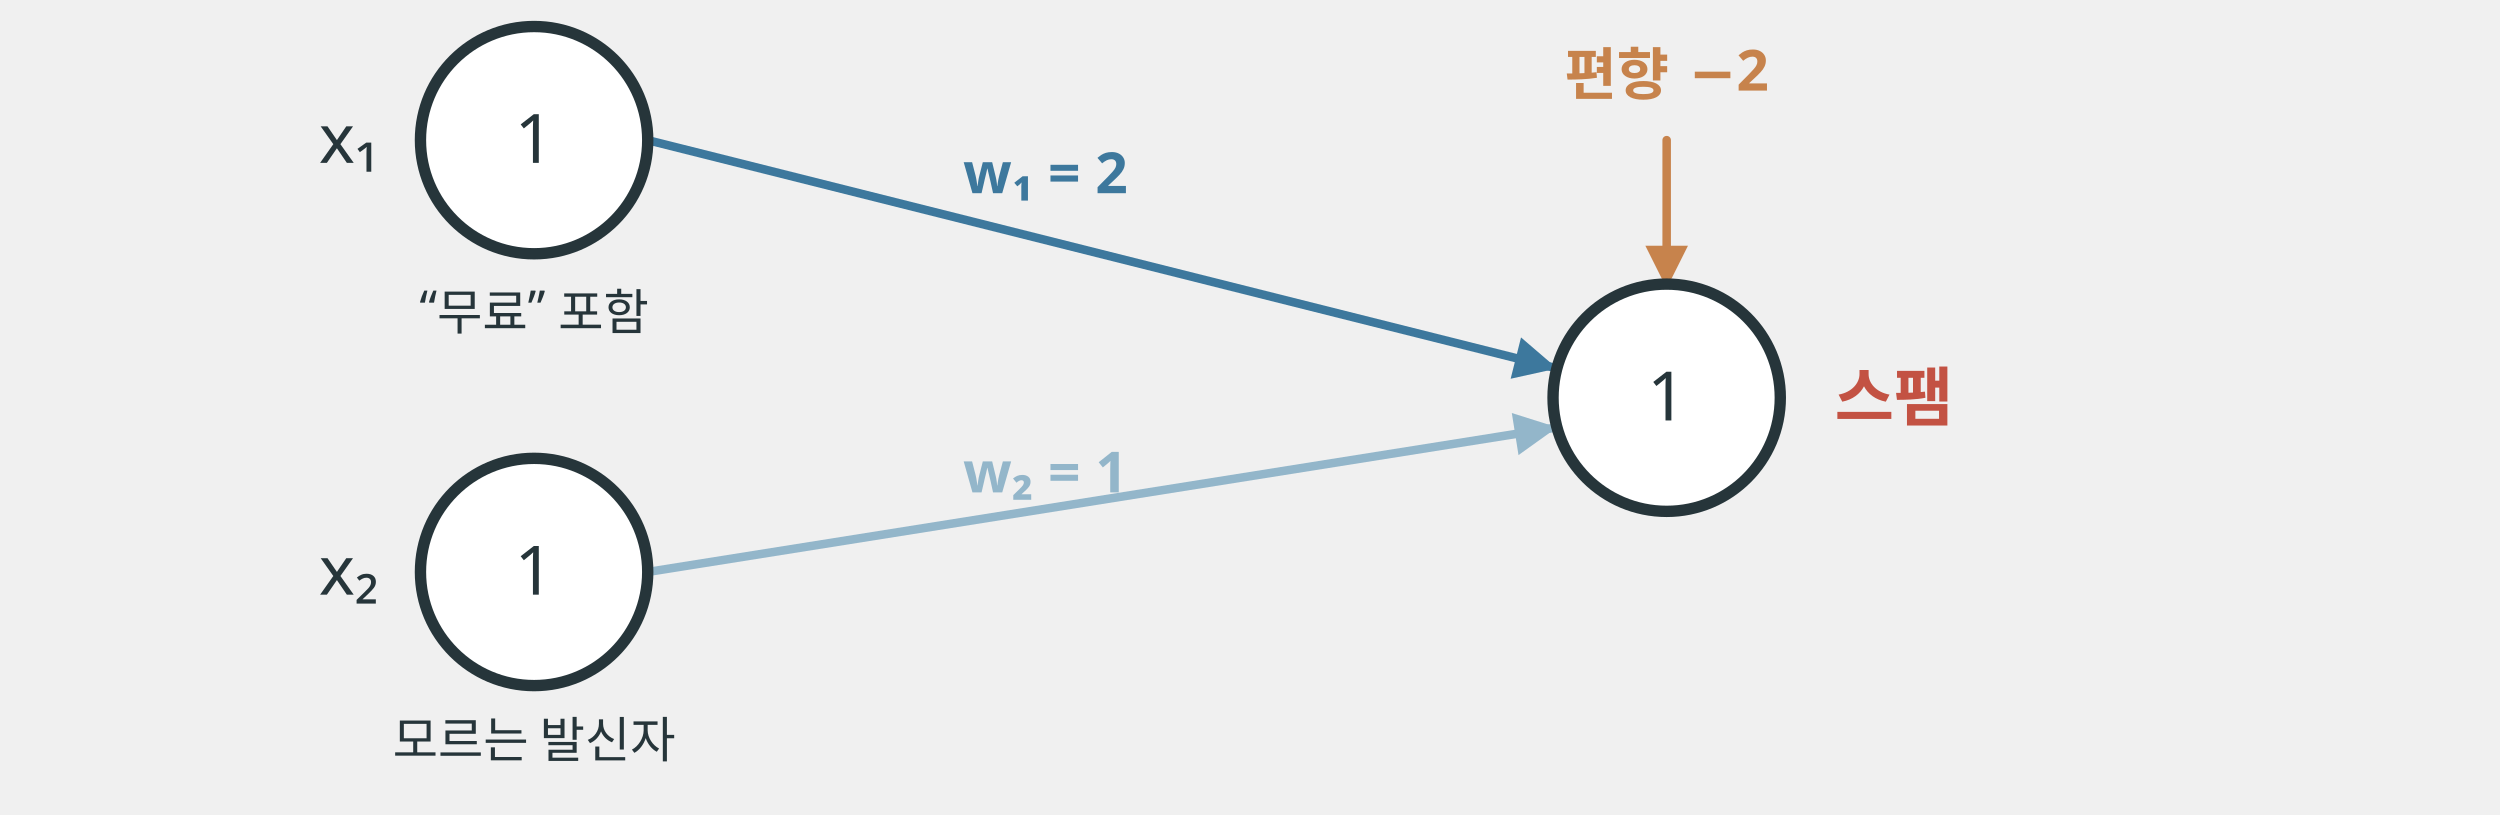
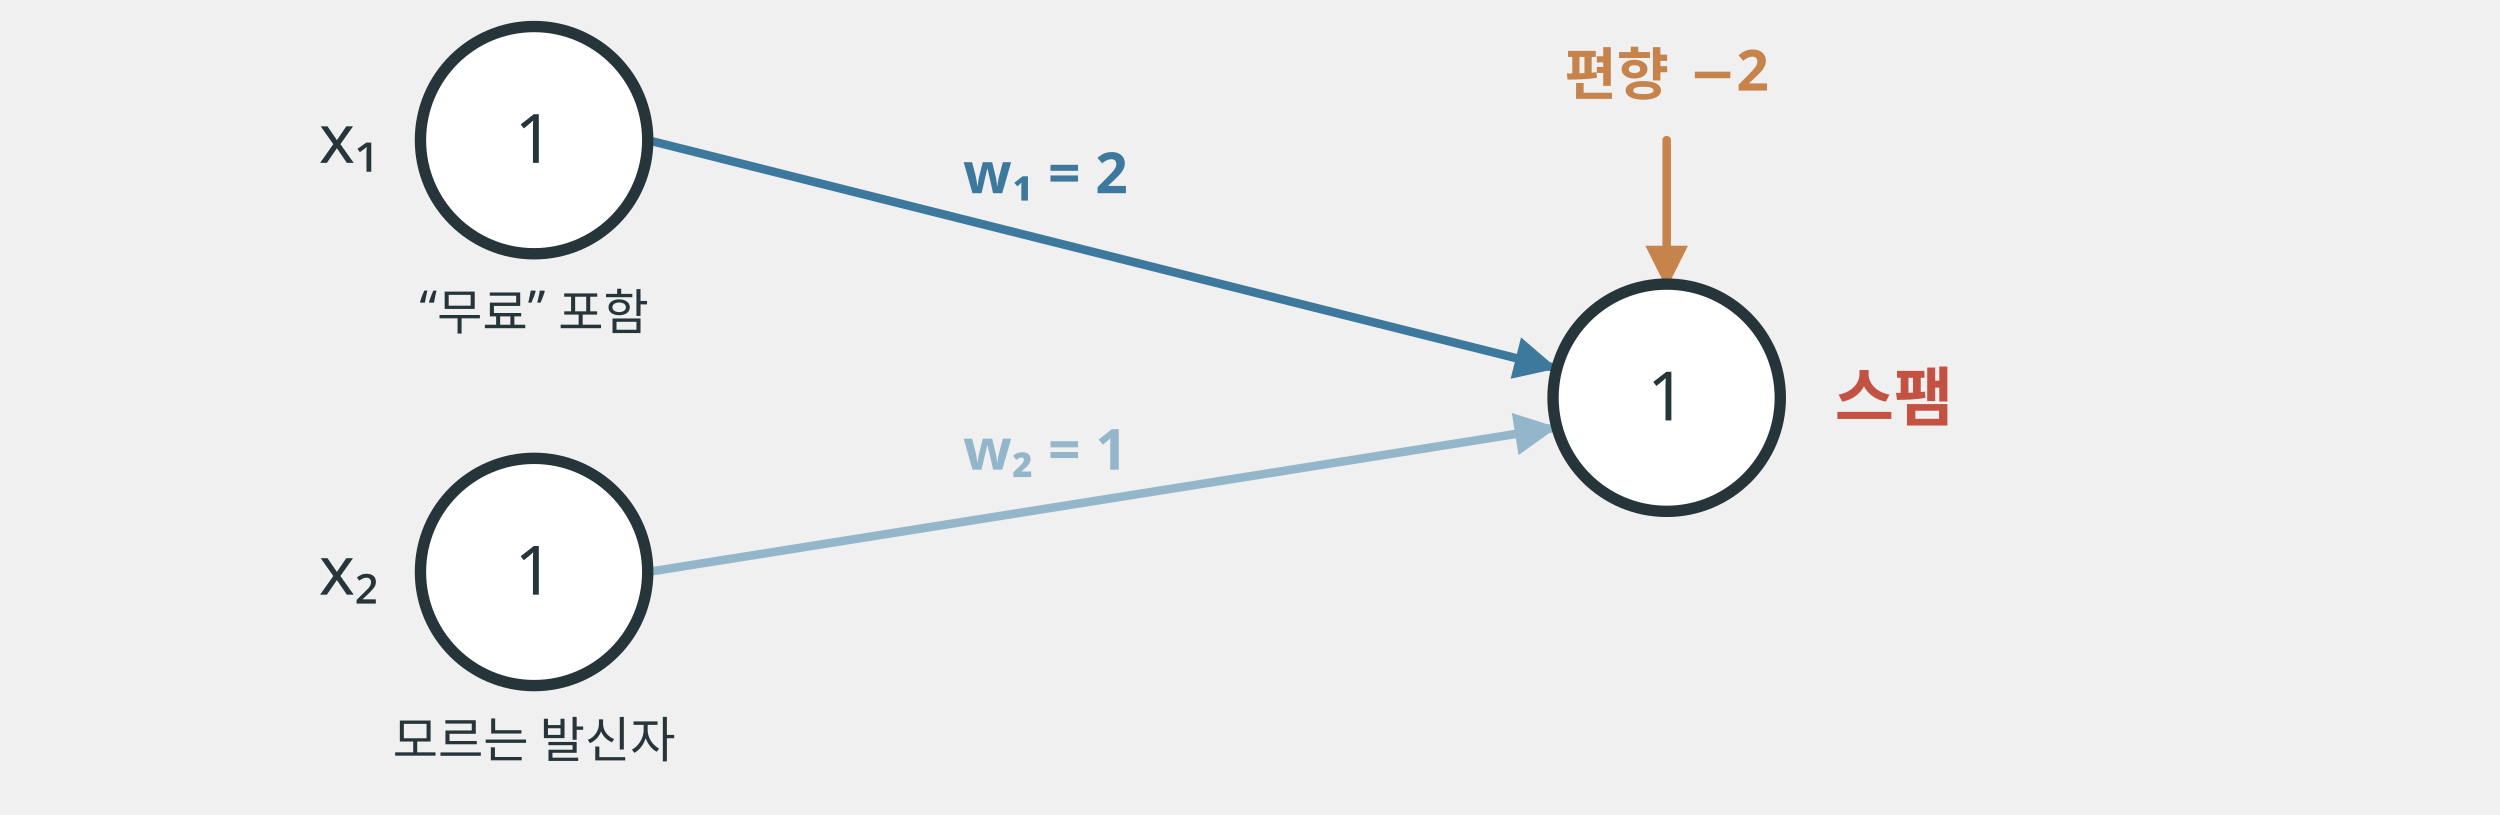
<svg xmlns="http://www.w3.org/2000/svg" width="660" height="215" viewBox="0 45 660 215" role="img" aria-labelledby="title desc">
  <defs>
    <marker id="arrow" markerWidth="5" markerHeight="5" refX="4.5" refY="2.5" orient="auto">
      <path d="M0,0 L5,2.5 L0,5 Z" fill="context-stroke" />
    </marker>
  </defs>
  <g fill="none" stroke-linecap="round" marker-end="url(#arrow)">
    <line x1="171" y1="82" x2="410" y2="142" stroke="#3d789d" stroke-width="2.25" />
    <line x1="171" y1="196" x2="410" y2="158" stroke="#93b6ca" stroke-width="2.25" />
    <line x1="440" y1="82" x2="440" y2="120" stroke="#c7834c" stroke-width="2.25" />
  </g>
  <g fill="#ffffff" stroke="#26353a" stroke-width="3">
    <circle cx="141" cy="82" r="30" />
    <circle cx="141" cy="196" r="30" />
    <circle cx="440" cy="150" r="30" />
  </g>
  <g fill="#26353a" font-family="system-ui, sans-serif" text-anchor="middle">
    <text x="141" y="88" font-size="18">1</text>
    <text x="141" y="202" font-size="18">1</text>
    <text x="440" y="156" font-size="18">1</text>
    <text x="500" y="156" fill="#c35243" font-size="17" font-weight="700">스팸</text>
  </g>
  <g fill="#26353a" font-family="system-ui, sans-serif">
    <text x="100" y="88" font-size="18" text-anchor="end">x₁</text>
    <text x="141" y="131" font-size="13" text-anchor="middle">“무료” 포함</text>
    <text x="100" y="202" font-size="18" text-anchor="end">x₂</text>
    <text x="141" y="245" font-size="13" text-anchor="middle">모르는 발신자</text>
  </g>
  <g font-family="system-ui, sans-serif" font-size="15" font-weight="700" text-anchor="middle">
    <text x="276" y="96" fill="#3d789d">w₁ = 2</text>
-     <text x="276" y="175" fill="#93b6ca">w₂ = 1</text>
+     <text x="276" y="169" fill="#93b6ca">w₂ = 1</text>
    <text x="440" y="70" fill="#c7834c">편향 −2</text>
  </g>
</svg>
